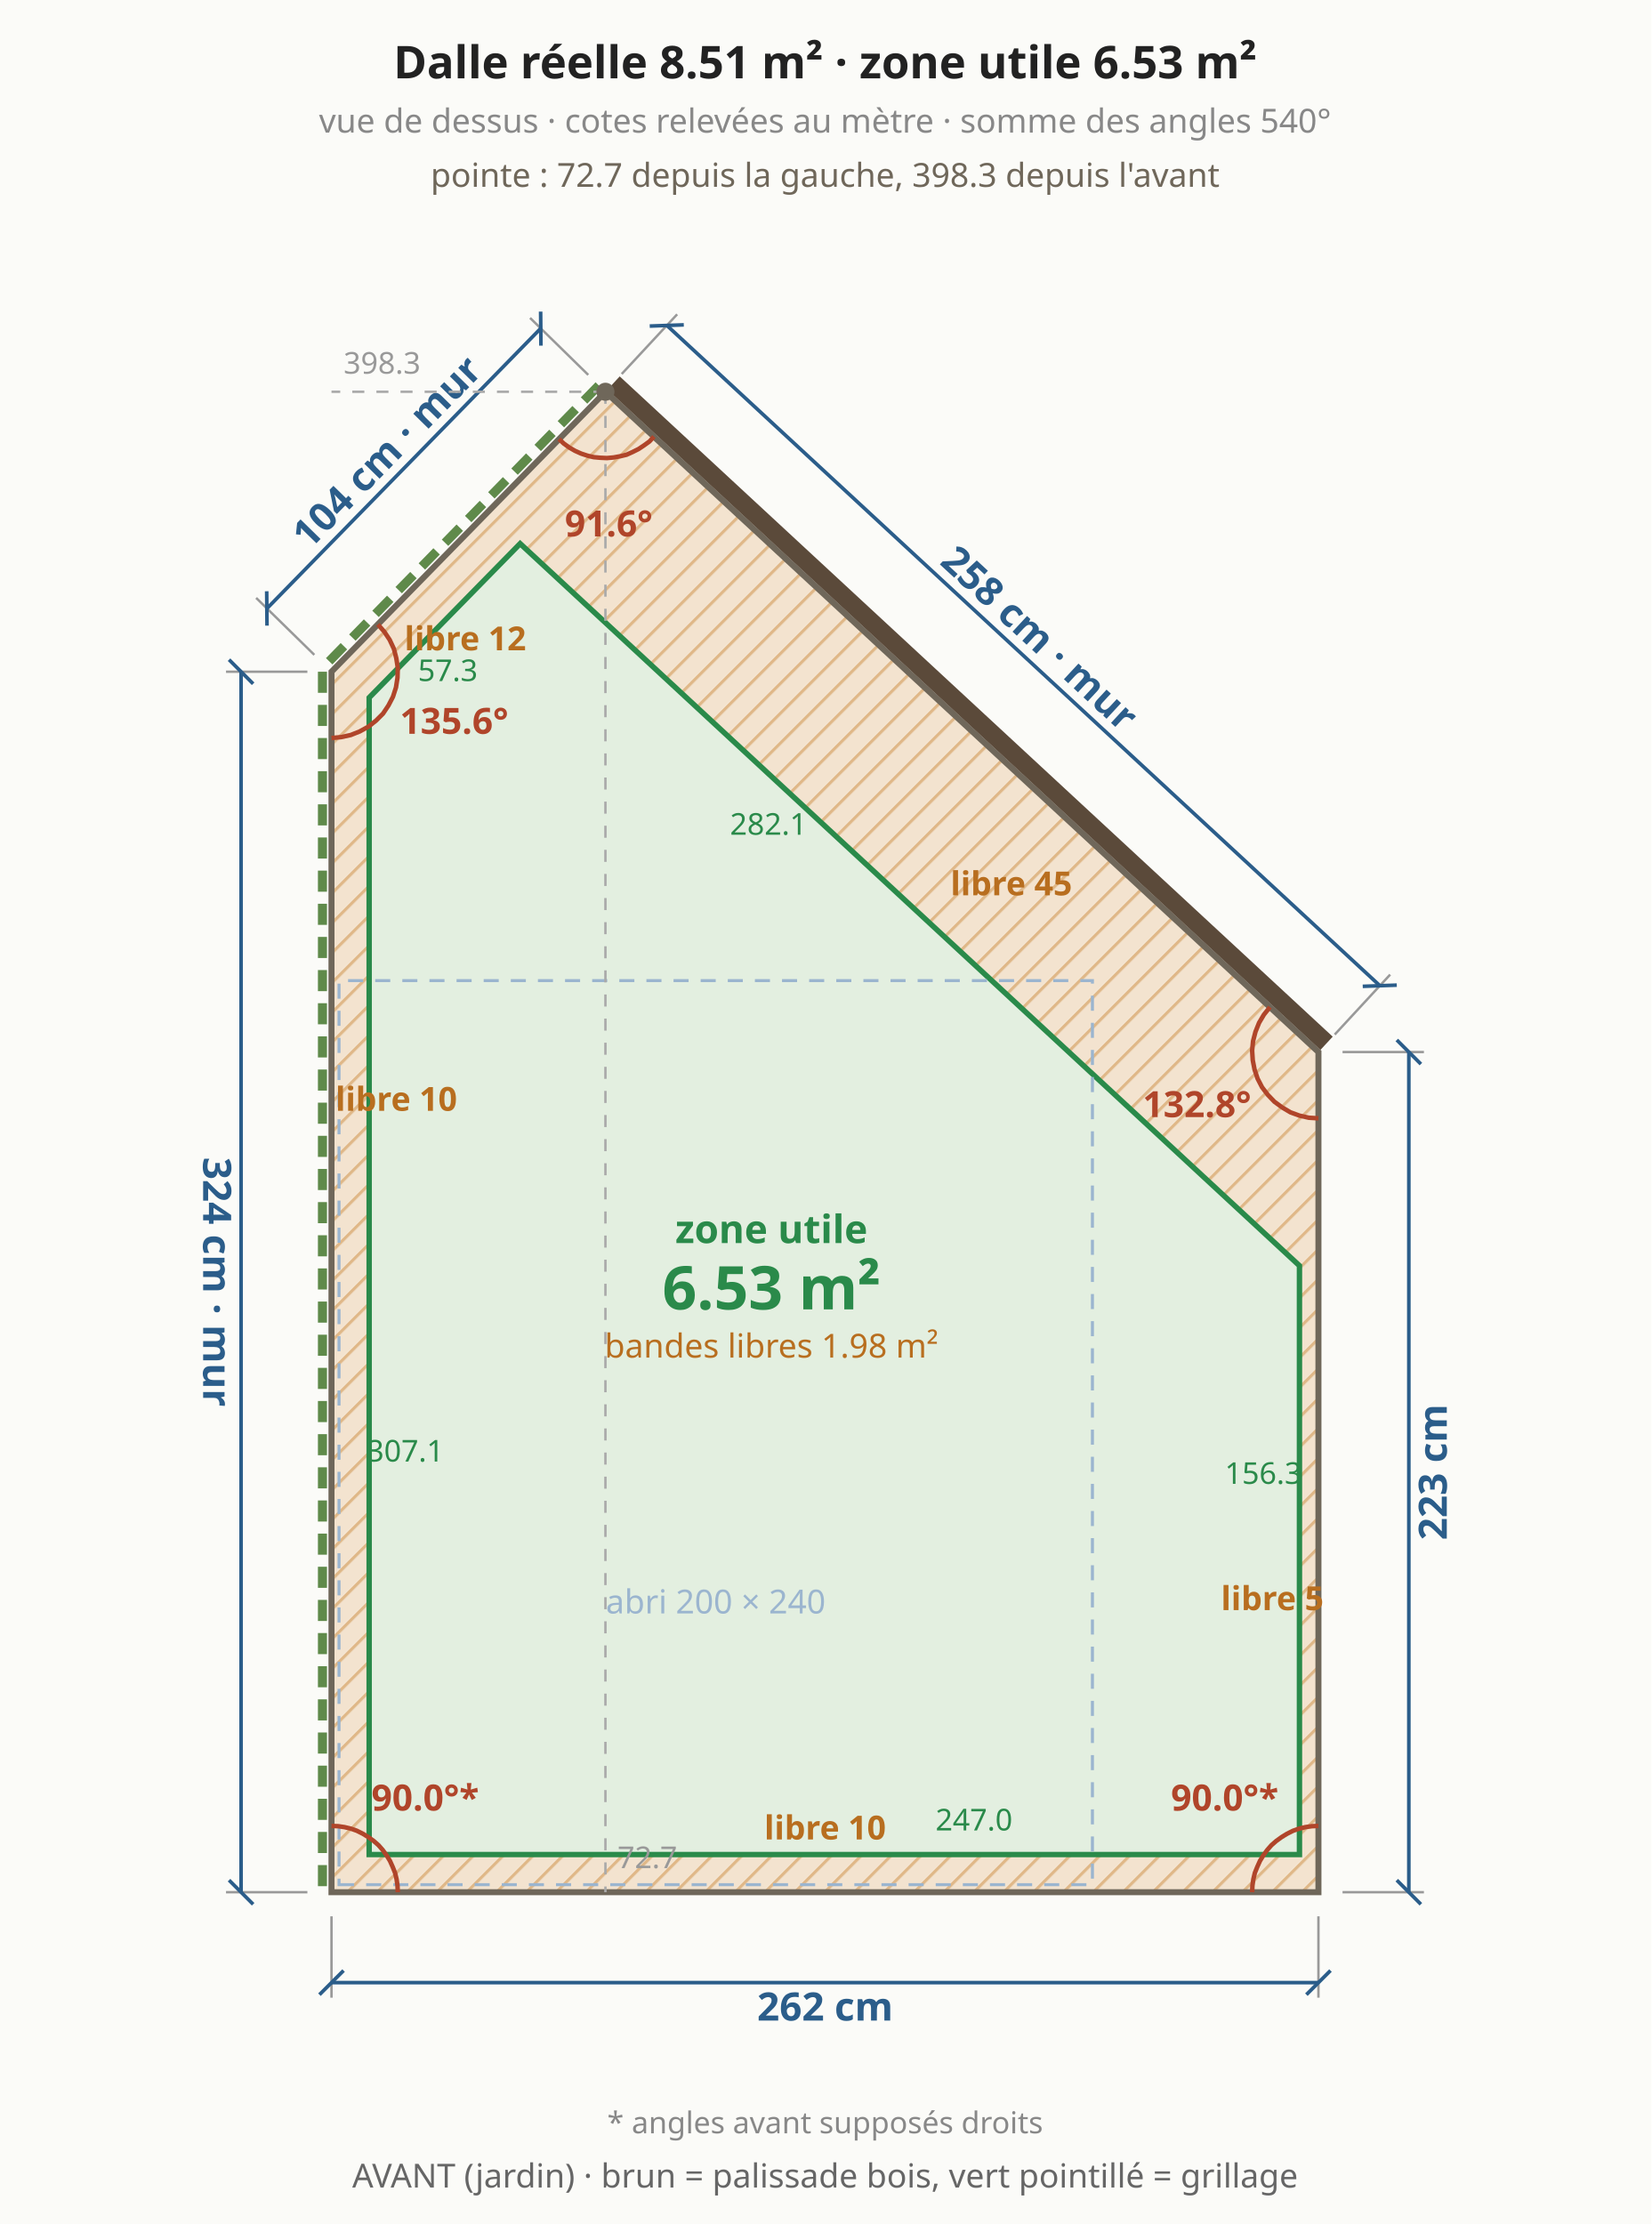
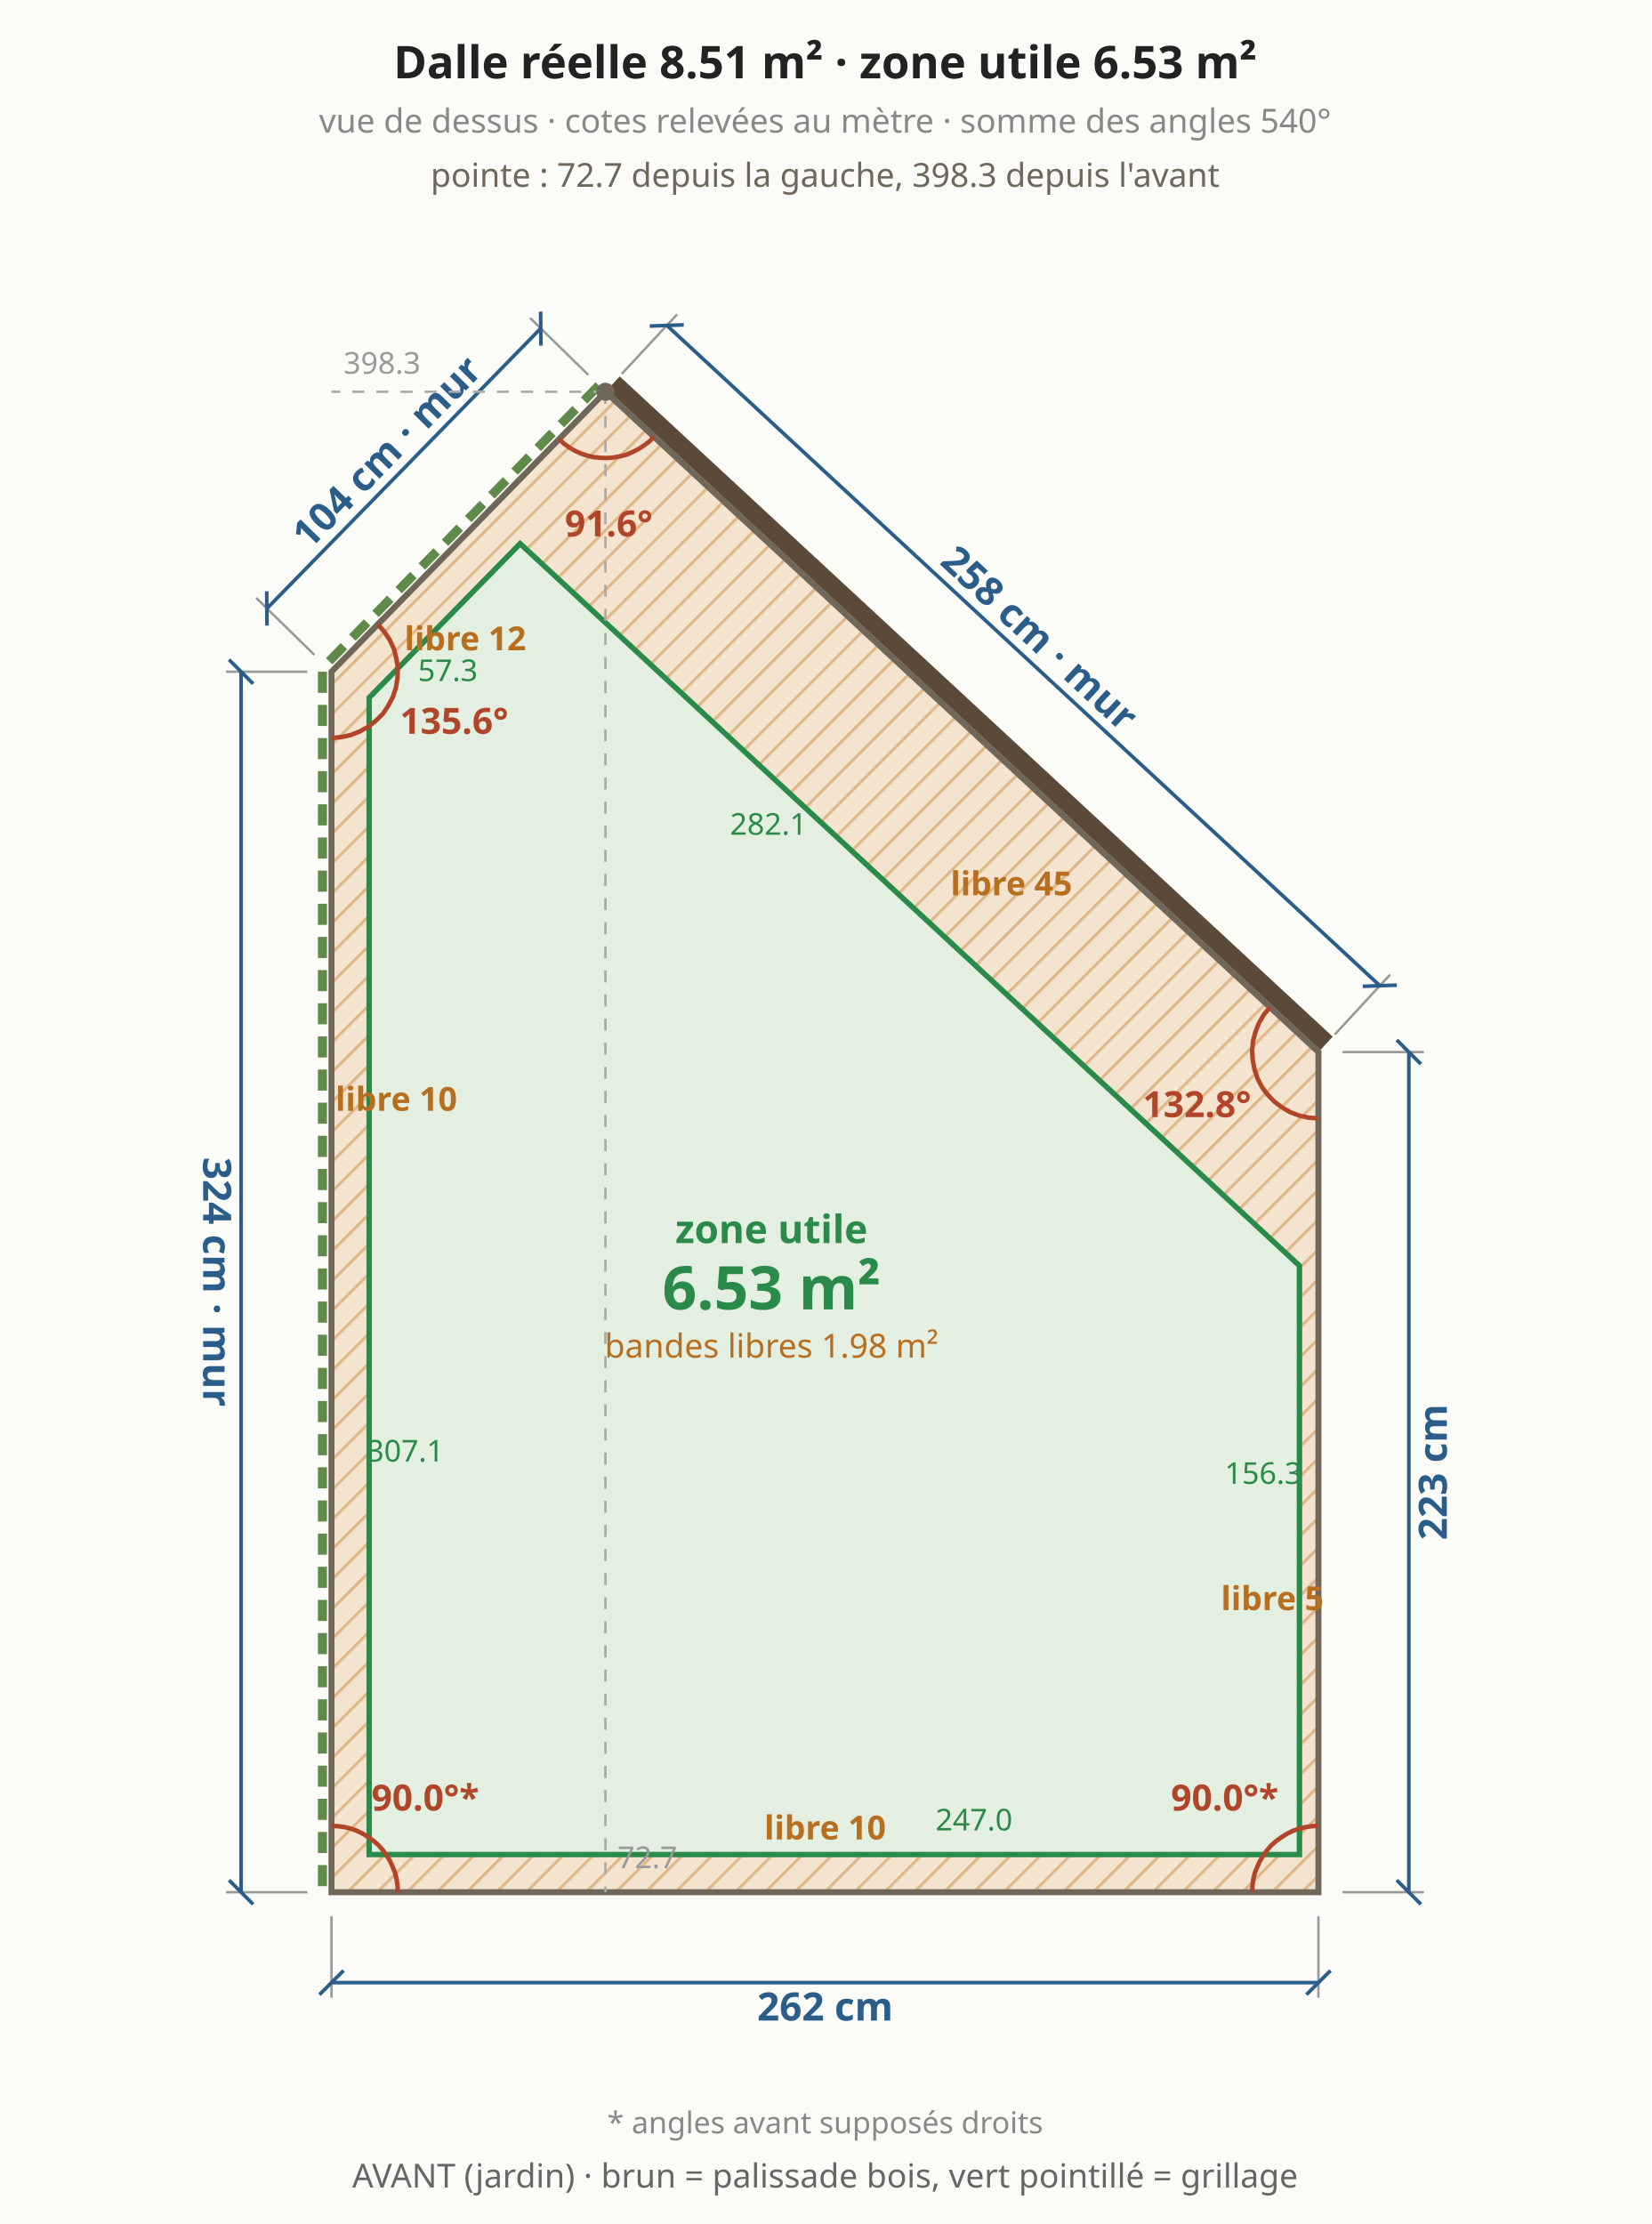
<svg xmlns="http://www.w3.org/2000/svg" viewBox="0 0 548 738" font-family="system-ui,sans-serif" font-size="13">
  <rect width="548" height="738" fill="#fbfbf8" />
  <defs>
    <pattern id="bande" width="7" height="7" patternUnits="userSpaceOnUse" patternTransform="rotate(45)">
      <rect width="7" height="7" fill="#f3e3cf" />
      <line x1="0" y1="0" x2="0" y2="7" stroke="#e0b98a" stroke-width="2" />
    </pattern>
  </defs>
  <polygon points="110.0,627.9 437.5,627.9 437.5,349.1 200.9,130.0 110.0,222.9" fill="url(#bande)" stroke="#6f675a" stroke-width="2" />
  <polygon points="122.5,615.4 431.2,615.4 431.2,420.0 172.6,180.4 122.5,231.5" fill="#e3efe0" stroke="#2a8a4a" stroke-width="1.8" />
-   <polygon points="112.5,625.4 362.5,625.4 362.5,325.4 112.5,325.4" fill="none" stroke="#9bb5cf" stroke-width="1" stroke-dasharray="5 4" />
-   <text x="237.5" y="535.4" text-anchor="middle" fill="#9bb5cf" font-size="11" font-weight="normal">abri 200 × 240</text>
  <line x1="110.0" y1="635.9" x2="110.0" y2="662.9" stroke="#999" stroke-width="0.8" />
  <line x1="437.5" y1="635.9" x2="437.5" y2="662.9" stroke="#999" stroke-width="0.8" />
  <line x1="110.0" y1="657.9" x2="437.5" y2="657.9" stroke="#2b5d8a" stroke-width="1.2" />
  <line x1="106.0" y1="661.9" x2="114.0" y2="653.9" stroke="#2b5d8a" stroke-width="1.2" />
  <line x1="433.5" y1="661.9" x2="441.5" y2="653.9" stroke="#2b5d8a" stroke-width="1.2" />
  <text x="273.8" y="665.9" text-anchor="middle" dominant-baseline="middle" fill="#2b5d8a" font-size="13" font-weight="bold" transform="rotate(0.0 273.8 665.9)">262 cm</text>
  <line x1="445.5" y1="627.9" x2="472.5" y2="627.9" stroke="#999" stroke-width="0.8" />
  <line x1="445.5" y1="349.1" x2="472.5" y2="349.1" stroke="#999" stroke-width="0.8" />
  <line x1="467.5" y1="627.9" x2="467.5" y2="349.1" stroke="#2b5d8a" stroke-width="1.2" />
  <line x1="471.5" y1="631.9" x2="463.5" y2="623.9" stroke="#2b5d8a" stroke-width="1.2" />
  <line x1="471.5" y1="353.1" x2="463.5" y2="345.1" stroke="#2b5d8a" stroke-width="1.2" />
  <text x="475.5" y="488.5" text-anchor="middle" dominant-baseline="middle" fill="#2b5d8a" font-size="13" font-weight="bold" transform="rotate(-90.0 475.5 488.5)">223 cm</text>
  <line x1="440.2" y1="346.2" x2="203.6" y2="127.1" stroke="#5b4a3a" stroke-width="6" />
  <line x1="442.9" y1="343.3" x2="461.3" y2="323.4" stroke="#999" stroke-width="0.8" />
  <line x1="206.3" y1="124.1" x2="224.7" y2="104.3" stroke="#999" stroke-width="0.8" />
  <line x1="457.9" y1="327.1" x2="221.3" y2="108.0" stroke="#2b5d8a" stroke-width="1.2" />
  <line x1="463.5" y1="326.9" x2="452.2" y2="327.3" stroke="#2b5d8a" stroke-width="1.2" />
  <line x1="226.9" y1="107.8" x2="215.6" y2="108.2" stroke="#2b5d8a" stroke-width="1.2" />
  <text x="345.0" y="211.7" text-anchor="middle" dominant-baseline="middle" fill="#2b5d8a" font-size="13" font-weight="bold" transform="rotate(42.8 345.0 211.7)">258 cm · mur</text>
  <line x1="198.7" y1="127.9" x2="107.9" y2="220.8" stroke="#5f8a4a" stroke-width="3" stroke-dasharray="7 4" />
  <line x1="195.2" y1="124.4" x2="175.9" y2="105.5" stroke="#999" stroke-width="0.8" />
  <line x1="104.3" y1="217.3" x2="85.0" y2="198.4" stroke="#999" stroke-width="0.8" />
  <line x1="179.4" y1="109.0" x2="88.6" y2="201.9" stroke="#2b5d8a" stroke-width="1.2" />
  <line x1="179.4" y1="103.4" x2="179.5" y2="114.7" stroke="#2b5d8a" stroke-width="1.2" />
  <line x1="88.5" y1="196.2" x2="88.6" y2="207.6" stroke="#2b5d8a" stroke-width="1.2" />
  <text x="128.3" y="149.9" text-anchor="middle" dominant-baseline="middle" fill="#2b5d8a" font-size="13" font-weight="bold" transform="rotate(-45.6 128.3 149.9)">104 cm · mur</text>
  <line x1="107.0" y1="222.9" x2="107.0" y2="627.9" stroke="#5f8a4a" stroke-width="3" stroke-dasharray="7 4" />
  <line x1="102.0" y1="222.9" x2="75.0" y2="222.9" stroke="#999" stroke-width="0.8" />
  <line x1="102.0" y1="627.9" x2="75.0" y2="627.9" stroke="#999" stroke-width="0.8" />
  <line x1="80.0" y1="222.9" x2="80.0" y2="627.9" stroke="#2b5d8a" stroke-width="1.2" />
  <line x1="76.0" y1="218.9" x2="84.0" y2="226.9" stroke="#2b5d8a" stroke-width="1.2" />
  <line x1="76.0" y1="623.9" x2="84.0" y2="631.9" stroke="#2b5d8a" stroke-width="1.2" />
  <text x="72.0" y="425.4" text-anchor="middle" dominant-baseline="middle" fill="#2b5d8a" font-size="13" font-weight="bold" transform="rotate(90.0 72.0 425.4)">324 cm · mur</text>
  <polyline points="132.0,627.9 131.9,625.7 131.6,623.6 131.1,621.5 130.3,619.5 129.4,617.5 128.3,615.7 127.0,613.9 125.6,612.3 124.0,610.9 122.2,609.6 120.4,608.5 118.4,607.5 116.4,606.8 114.3,606.3 112.2,606.0 110.0,605.9" fill="none" stroke="#b0452a" stroke-width="1.5" />
  <text x="141.1" y="600.8" text-anchor="middle" fill="#b0452a" font-size="12" font-weight="bold">90.0°*</text>
  <polyline points="437.5,605.9 435.3,606.0 433.2,606.3 431.1,606.8 429.1,607.5 427.1,608.5 425.3,609.6 423.5,610.9 421.9,612.3 420.5,613.9 419.2,615.7 418.1,617.5 417.2,619.5 416.4,621.5 415.9,623.6 415.6,625.7 415.5,627.9" fill="none" stroke="#b0452a" stroke-width="1.5" />
  <text x="406.4" y="600.8" text-anchor="middle" fill="#b0452a" font-size="12" font-weight="bold">90.0°*</text>
  <polyline points="421.4,334.2 419.4,336.7 417.8,339.4 416.6,342.4 415.8,345.5 415.5,348.6 415.7,351.8 416.3,354.9 417.3,357.9 418.8,360.8 420.7,363.3 422.9,365.6 425.5,367.5 428.2,369.1 431.2,370.2 434.3,370.9 437.5,371.1" fill="none" stroke="#b0452a" stroke-width="1.5" />
  <text x="397.2" y="370.7" text-anchor="middle" fill="#b0452a" font-size="12" font-weight="bold">132.8°</text>
  <polyline points="185.5,145.7 187.1,147.2 188.9,148.5 190.8,149.6 192.8,150.5 194.9,151.2 197.0,151.7 199.2,151.9 201.4,152.0 203.6,151.8 205.8,151.4 207.9,150.9 209.9,150.0 211.9,149.0 213.7,147.8 215.5,146.5 217.0,144.9" fill="none" stroke="#b0452a" stroke-width="1.5" />
  <text x="202.0" y="178.0" text-anchor="middle" fill="#b0452a" font-size="12" font-weight="bold">91.6°</text>
  <polyline points="110.0,244.9 113.2,244.6 116.4,243.9 119.4,242.7 122.3,241.1 124.8,239.1 127.1,236.8 128.9,234.1 130.4,231.2 131.4,228.1 131.9,224.9 132.0,221.6 131.5,218.4 130.7,215.3 129.3,212.3 127.5,209.6 125.4,207.2" fill="none" stroke="#b0452a" stroke-width="1.5" />
  <text x="150.7" y="243.5" text-anchor="middle" fill="#b0452a" font-size="12" font-weight="bold">135.6°</text>
  <line x1="200.9" y1="130.0" x2="200.9" y2="627.9" stroke="#aaa" stroke-width="0.8" stroke-dasharray="4 4" />
  <line x1="200.9" y1="130.0" x2="110.0" y2="130.0" stroke="#aaa" stroke-width="0.8" stroke-dasharray="4 4" />
  <circle cx="200.9" cy="130.0" r="3" fill="#6f675a" />
  <text x="273.8" y="62.0" text-anchor="middle" fill="#6f675a" font-size="11" font-weight="normal">pointe : 72.7 depuis la gauche, 398.3 depuis l'avant</text>
  <text x="204.9" y="619.9" text-anchor="start" fill="#999" font-size="10" font-weight="normal">72.7</text>
  <text x="114.0" y="124.0" text-anchor="start" fill="#999" font-size="10" font-weight="normal">398.3</text>
  <text x="273.8" y="610.4" text-anchor="middle" fill="#b86e1f" font-size="11" font-weight="bold">libre 10</text>
  <text x="422.2" y="534.3" text-anchor="middle" fill="#b86e1f" font-size="11" font-weight="bold">libre 5</text>
  <text x="335.6" y="297.1" text-anchor="middle" fill="#b86e1f" font-size="11" font-weight="bold">libre 45</text>
  <text x="154.4" y="215.8" text-anchor="middle" fill="#b86e1f" font-size="11" font-weight="bold">libre 12</text>
  <text x="131.5" y="368.6" text-anchor="middle" fill="#b86e1f" font-size="11" font-weight="bold">libre 10</text>
  <text x="323.2" y="607.4" text-anchor="middle" fill="#2a8a4a" font-size="10" font-weight="normal">247.0</text>
  <text x="419.2" y="492.4" text-anchor="middle" fill="#2a8a4a" font-size="10" font-weight="normal">156.3</text>
  <text x="255.0" y="277.0" text-anchor="middle" fill="#2a8a4a" font-size="10" font-weight="normal">282.1</text>
  <text x="148.6" y="226.0" text-anchor="middle" fill="#2a8a4a" font-size="10" font-weight="normal">57.3</text>
  <text x="134.5" y="485.0" text-anchor="middle" fill="#2a8a4a" font-size="10" font-weight="normal">307.1</text>
  <text x="256.0" y="412.5" text-anchor="middle" fill="#2a8a4a" font-size="13" font-weight="bold">zone utile</text>
  <text x="256.0" y="434.5" text-anchor="middle" fill="#2a8a4a" font-size="20" font-weight="bold">6.53 m²</text>
  <text x="256.0" y="450.5" text-anchor="middle" fill="#b86e1f" font-size="11" font-weight="normal">bandes libres 1.98 m²</text>
  <text x="273.8" y="26.0" text-anchor="middle" fill="#222" font-size="15" font-weight="bold">Dalle réelle 8.51 m² · zone utile 6.53 m²</text>
  <text x="273.8" y="44.0" text-anchor="middle" fill="#888" font-size="11" font-weight="normal">vue de dessus · cotes relevées au mètre · somme des angles 540°</text>
  <text x="273.8" y="707.9" text-anchor="middle" fill="#888" font-size="10" font-weight="normal">* angles avant supposés droits</text>
  <text x="273.8" y="725.9" text-anchor="middle" fill="#666" font-size="11" font-weight="normal">AVANT (jardin) · brun = palissade bois, vert pointillé = grillage</text>
</svg>
